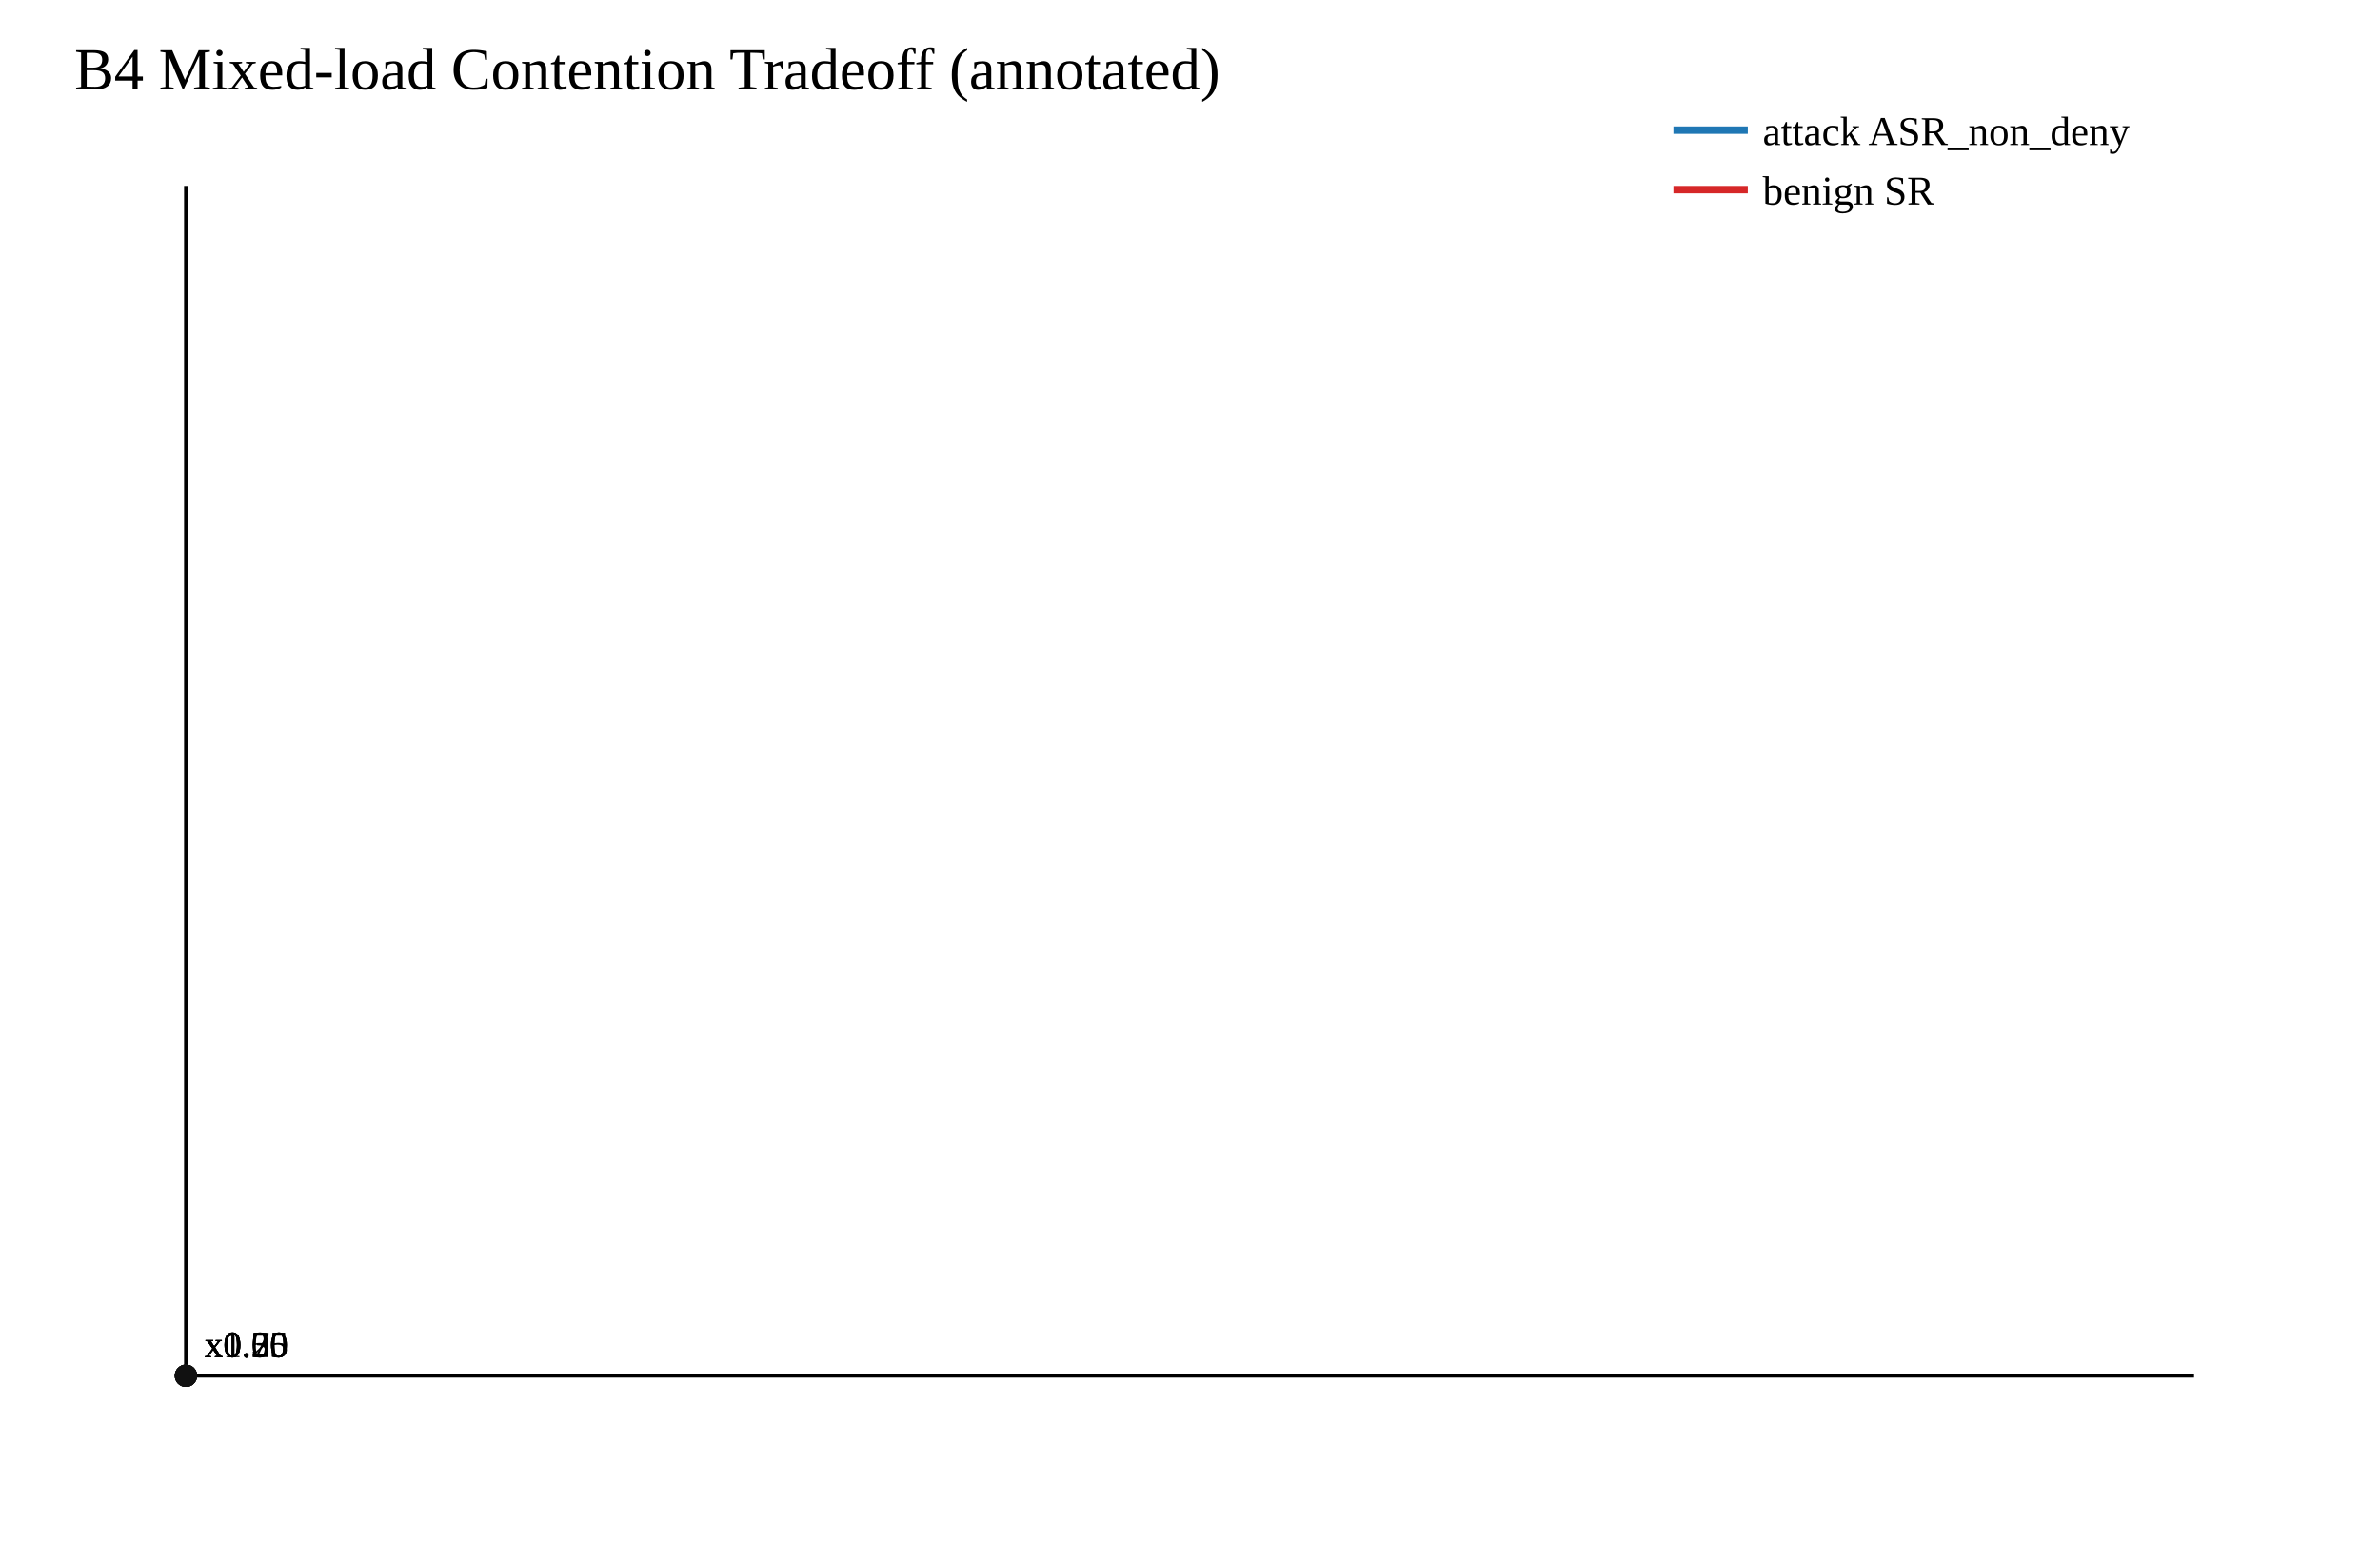
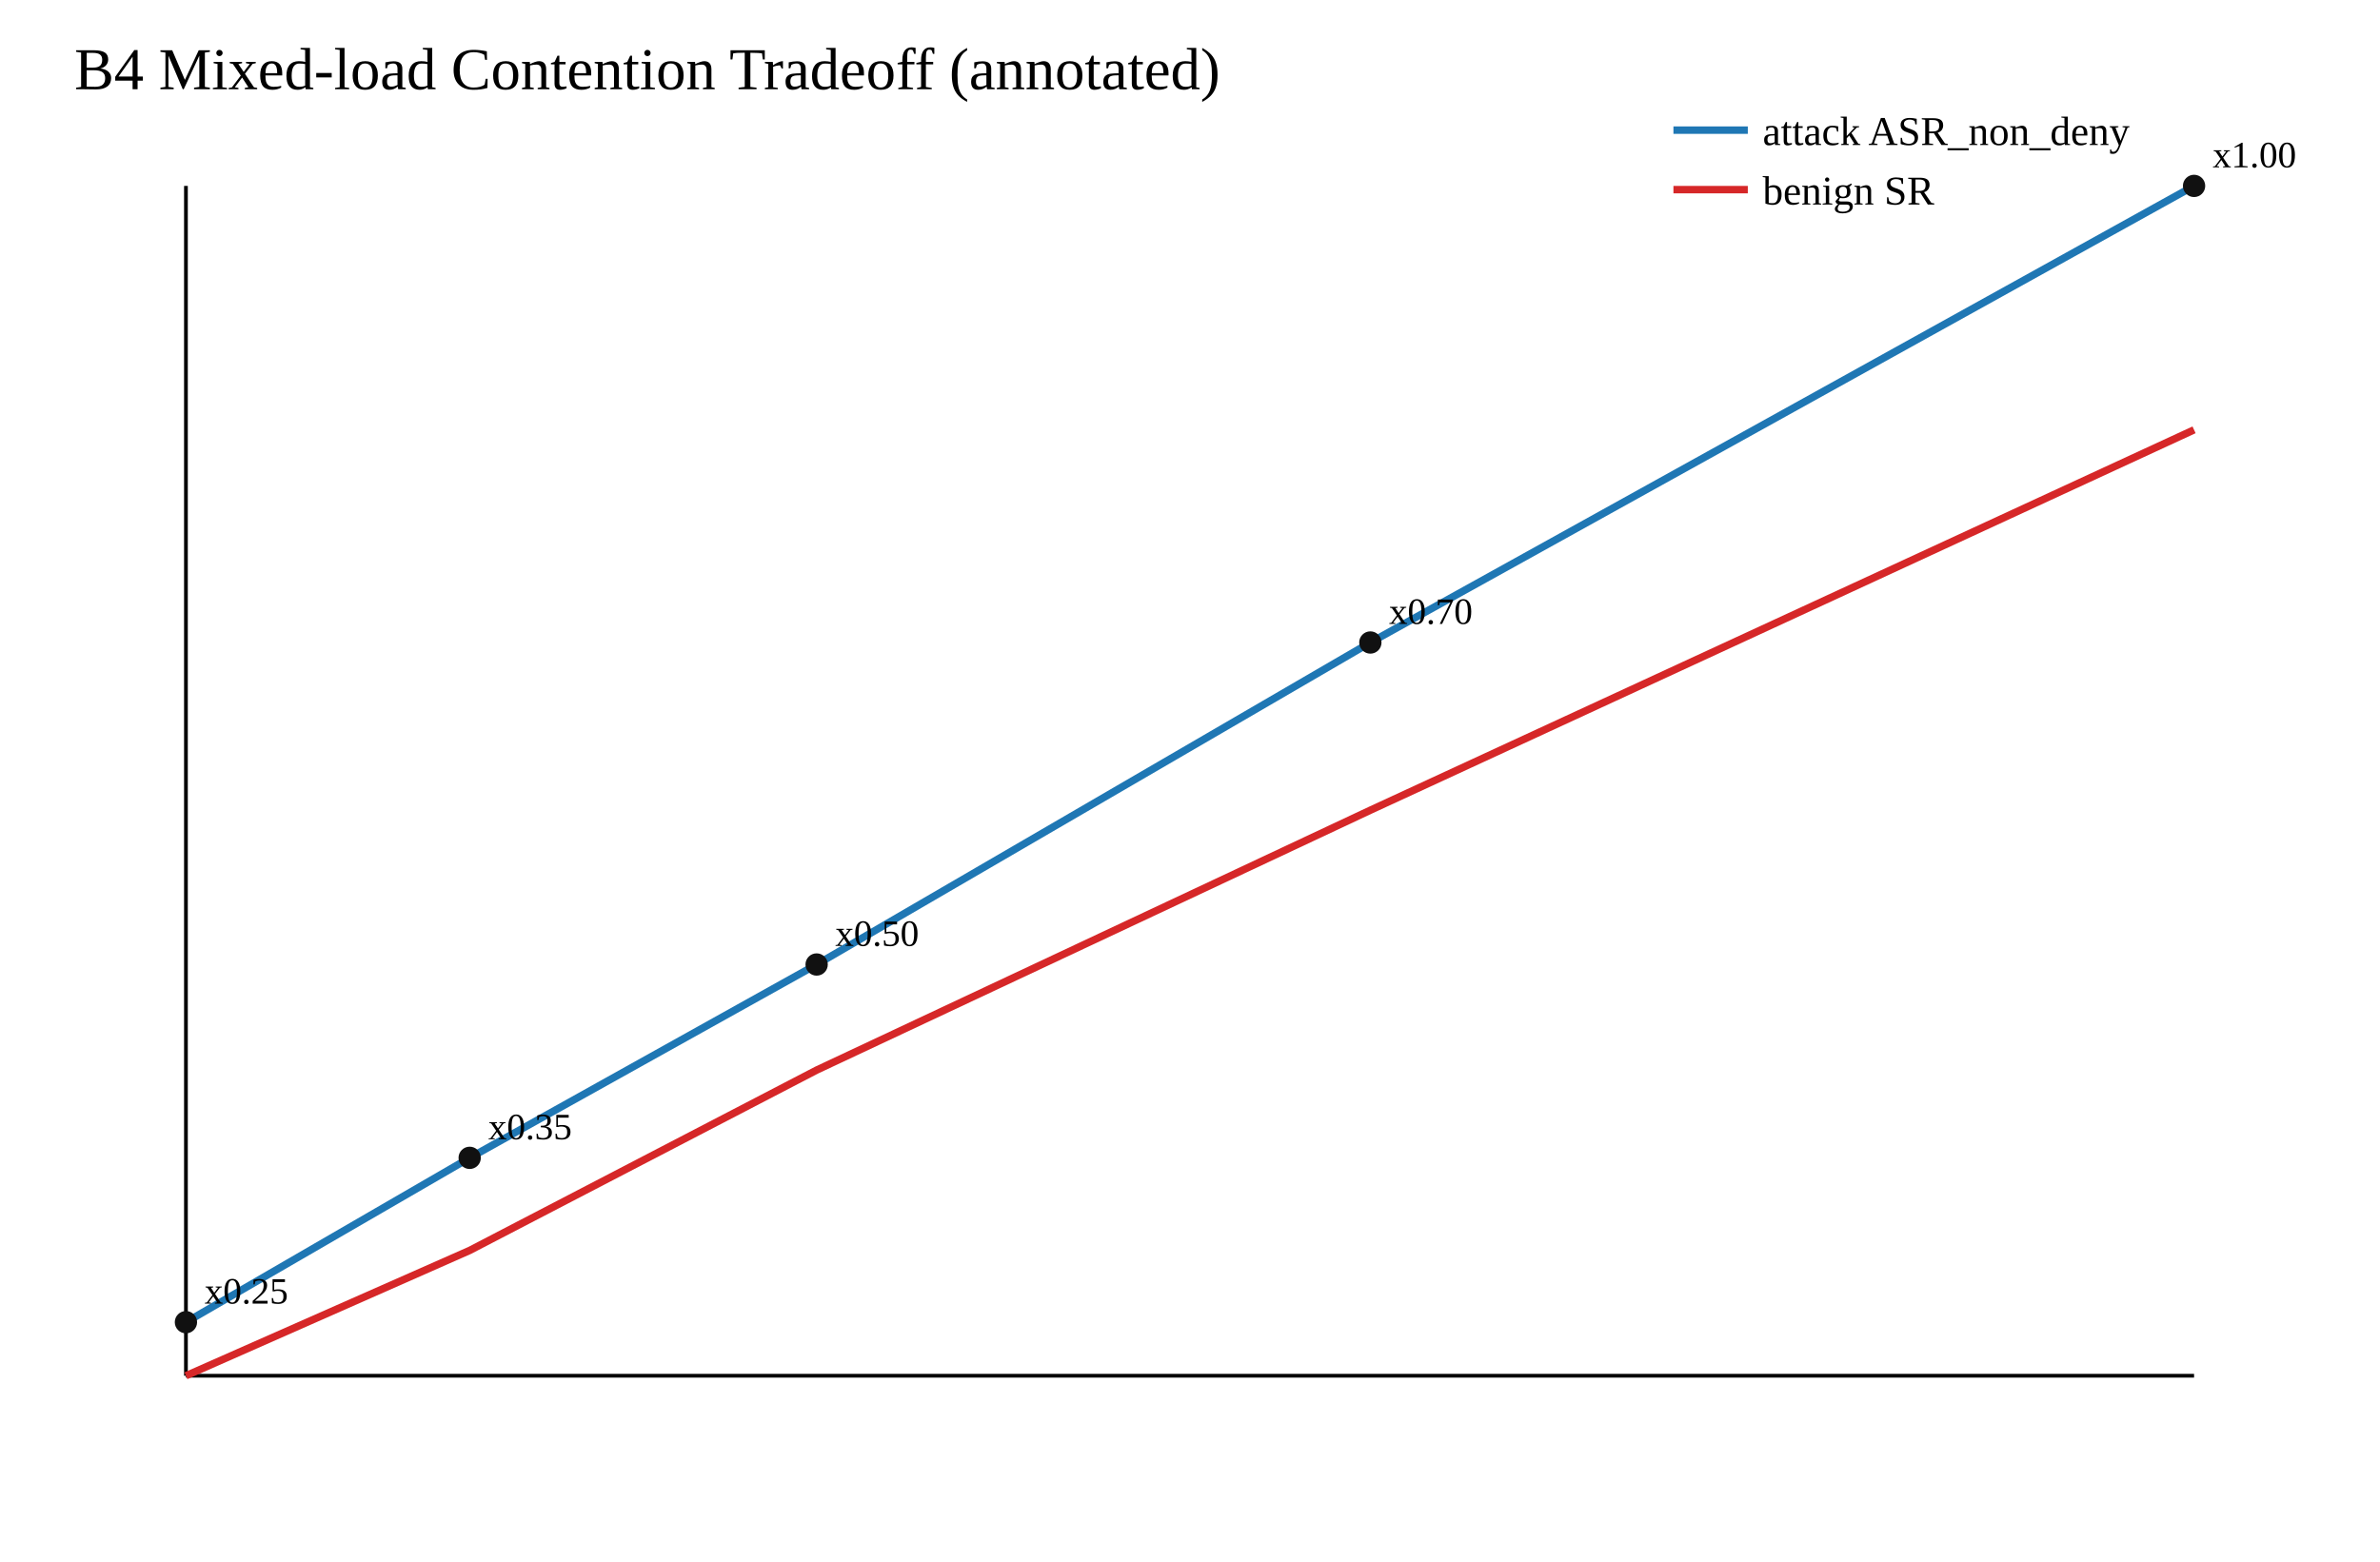
<svg xmlns="http://www.w3.org/2000/svg" width="640" height="420">
  <text x="20" y="24" font-size="16">B4 Mixed-load Contention Tradeoff (annotated)</text>
  <line x1="50" y1="370" x2="590" y2="370" stroke="black" />
  <line x1="50" y1="370" x2="50" y2="50" stroke="black" />
-   <polyline fill="none" stroke="#1f77b4" stroke-width="2" points="50.0,370.0 50.0,370.0 50.0,370.0 50.0,370.0 50.0,370.0" />
+   <polyline fill="none" stroke="#1f77b4" stroke-width="2" points="590.0,50.0 368.5,172.8 219.6,259.4 126.3,311.4 50.0,355.6" />
  <line x1="450" y1="35" x2="470" y2="35" stroke="#1f77b4" stroke-width="2" />
  <text x="474" y="39" font-size="11">attack ASR_non_deny</text>
-   <polyline fill="none" stroke="#d62728" stroke-width="2" points="50.0,50.0 50.0,50.0 50.0,50.0 50.0,50.0 50.0,50.0" />
+   <polyline fill="none" stroke="#d62728" stroke-width="2" points="590.0,115.6 368.5,217.9 219.6,287.8 126.3,336.3 50.0,370.0" />
  <line x1="450" y1="51" x2="470" y2="51" stroke="#d62728" stroke-width="2" />
  <text x="474" y="55" font-size="11">benign SR</text>
-   <circle cx="50.0" cy="370.0" r="3" fill="#111" />
-   <text x="55.0" y="365.0" font-size="10">x1.00</text>
-   <circle cx="50.0" cy="370.0" r="3" fill="#111" />
-   <text x="55.0" y="365.0" font-size="10">x0.70</text>
-   <circle cx="50.0" cy="370.0" r="3" fill="#111" />
-   <text x="55.0" y="365.0" font-size="10">x0.50</text>
-   <circle cx="50.0" cy="370.0" r="3" fill="#111" />
-   <text x="55.0" y="365.0" font-size="10">x0.35</text>
-   <circle cx="50.0" cy="370.0" r="3" fill="#111" />
-   <text x="55.0" y="365.0" font-size="10">x0.25</text>
+   <circle cx="590.0" cy="50.0" r="3" fill="#111" />
+   <text x="595.0" y="45.0" font-size="10">x1.00</text>
+   <circle cx="368.5" cy="172.8" r="3" fill="#111" />
+   <text x="373.5" y="167.8" font-size="10">x0.70</text>
+   <circle cx="219.6" cy="259.4" r="3" fill="#111" />
+   <text x="224.6" y="254.4" font-size="10">x0.50</text>
+   <circle cx="126.3" cy="311.4" r="3" fill="#111" />
+   <text x="131.3" y="306.4" font-size="10">x0.35</text>
+   <circle cx="50.0" cy="355.6" r="3" fill="#111" />
+   <text x="55.0" y="350.6" font-size="10">x0.25</text>
</svg>
